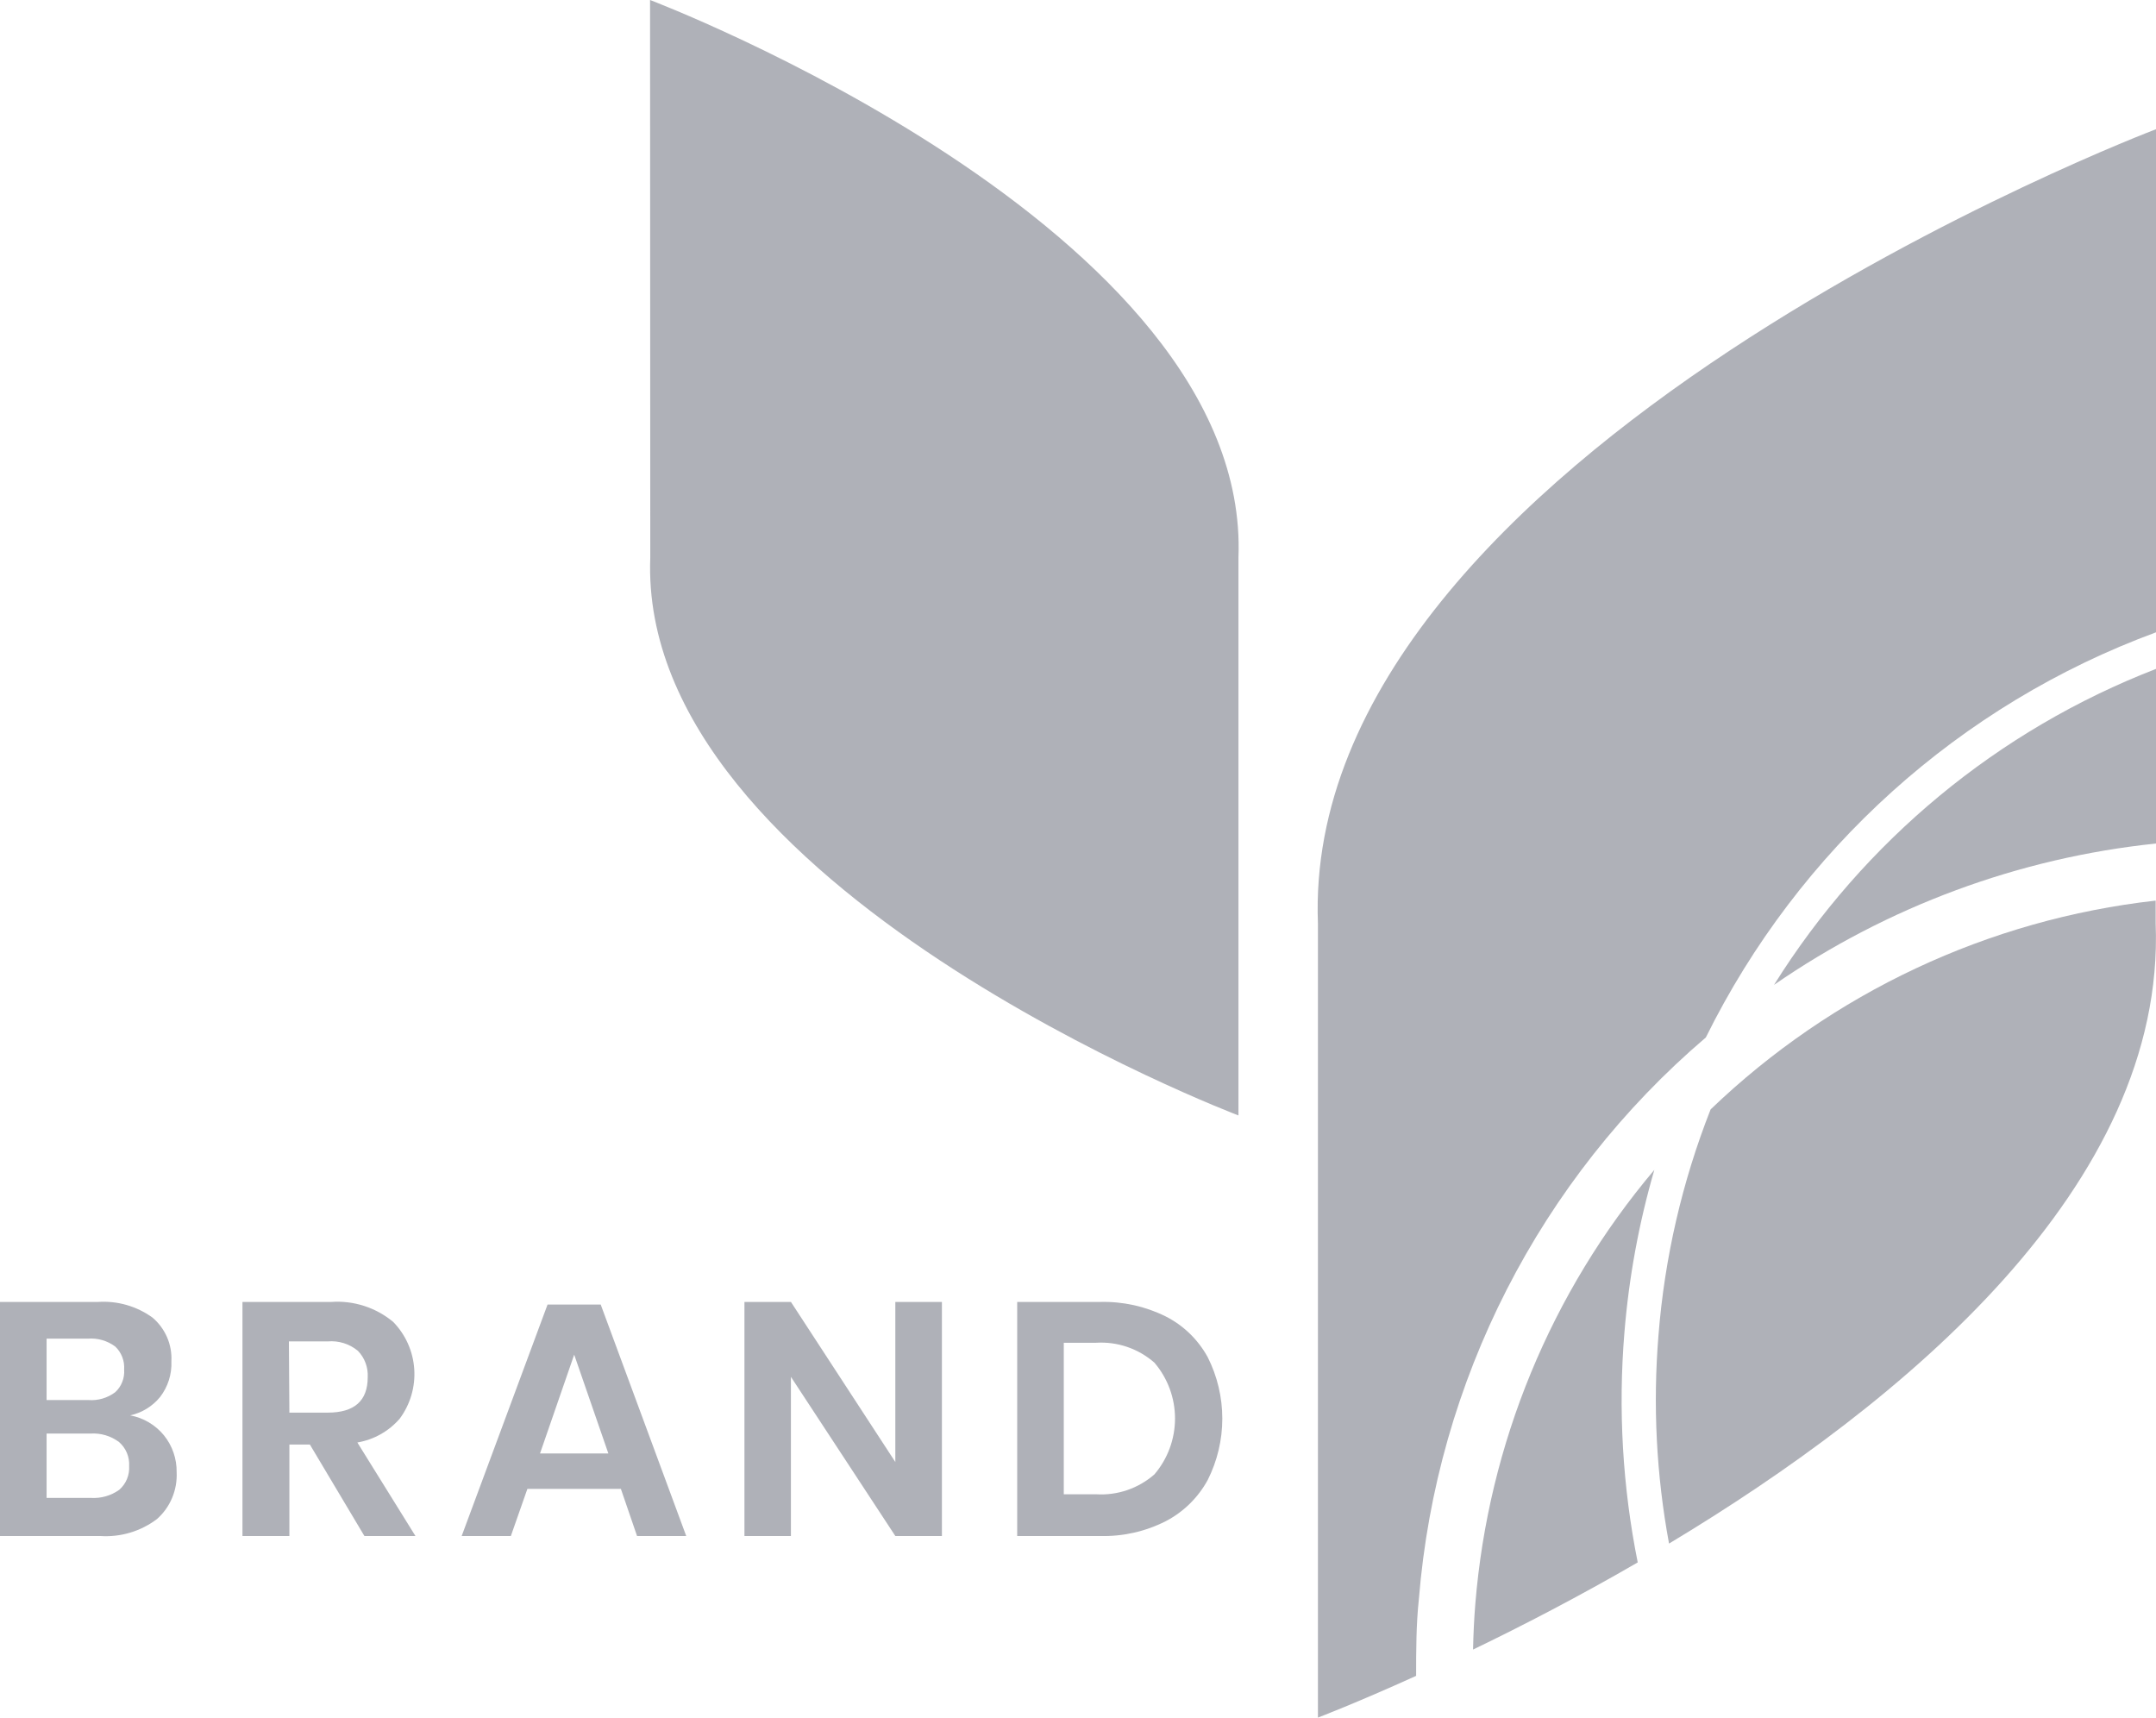
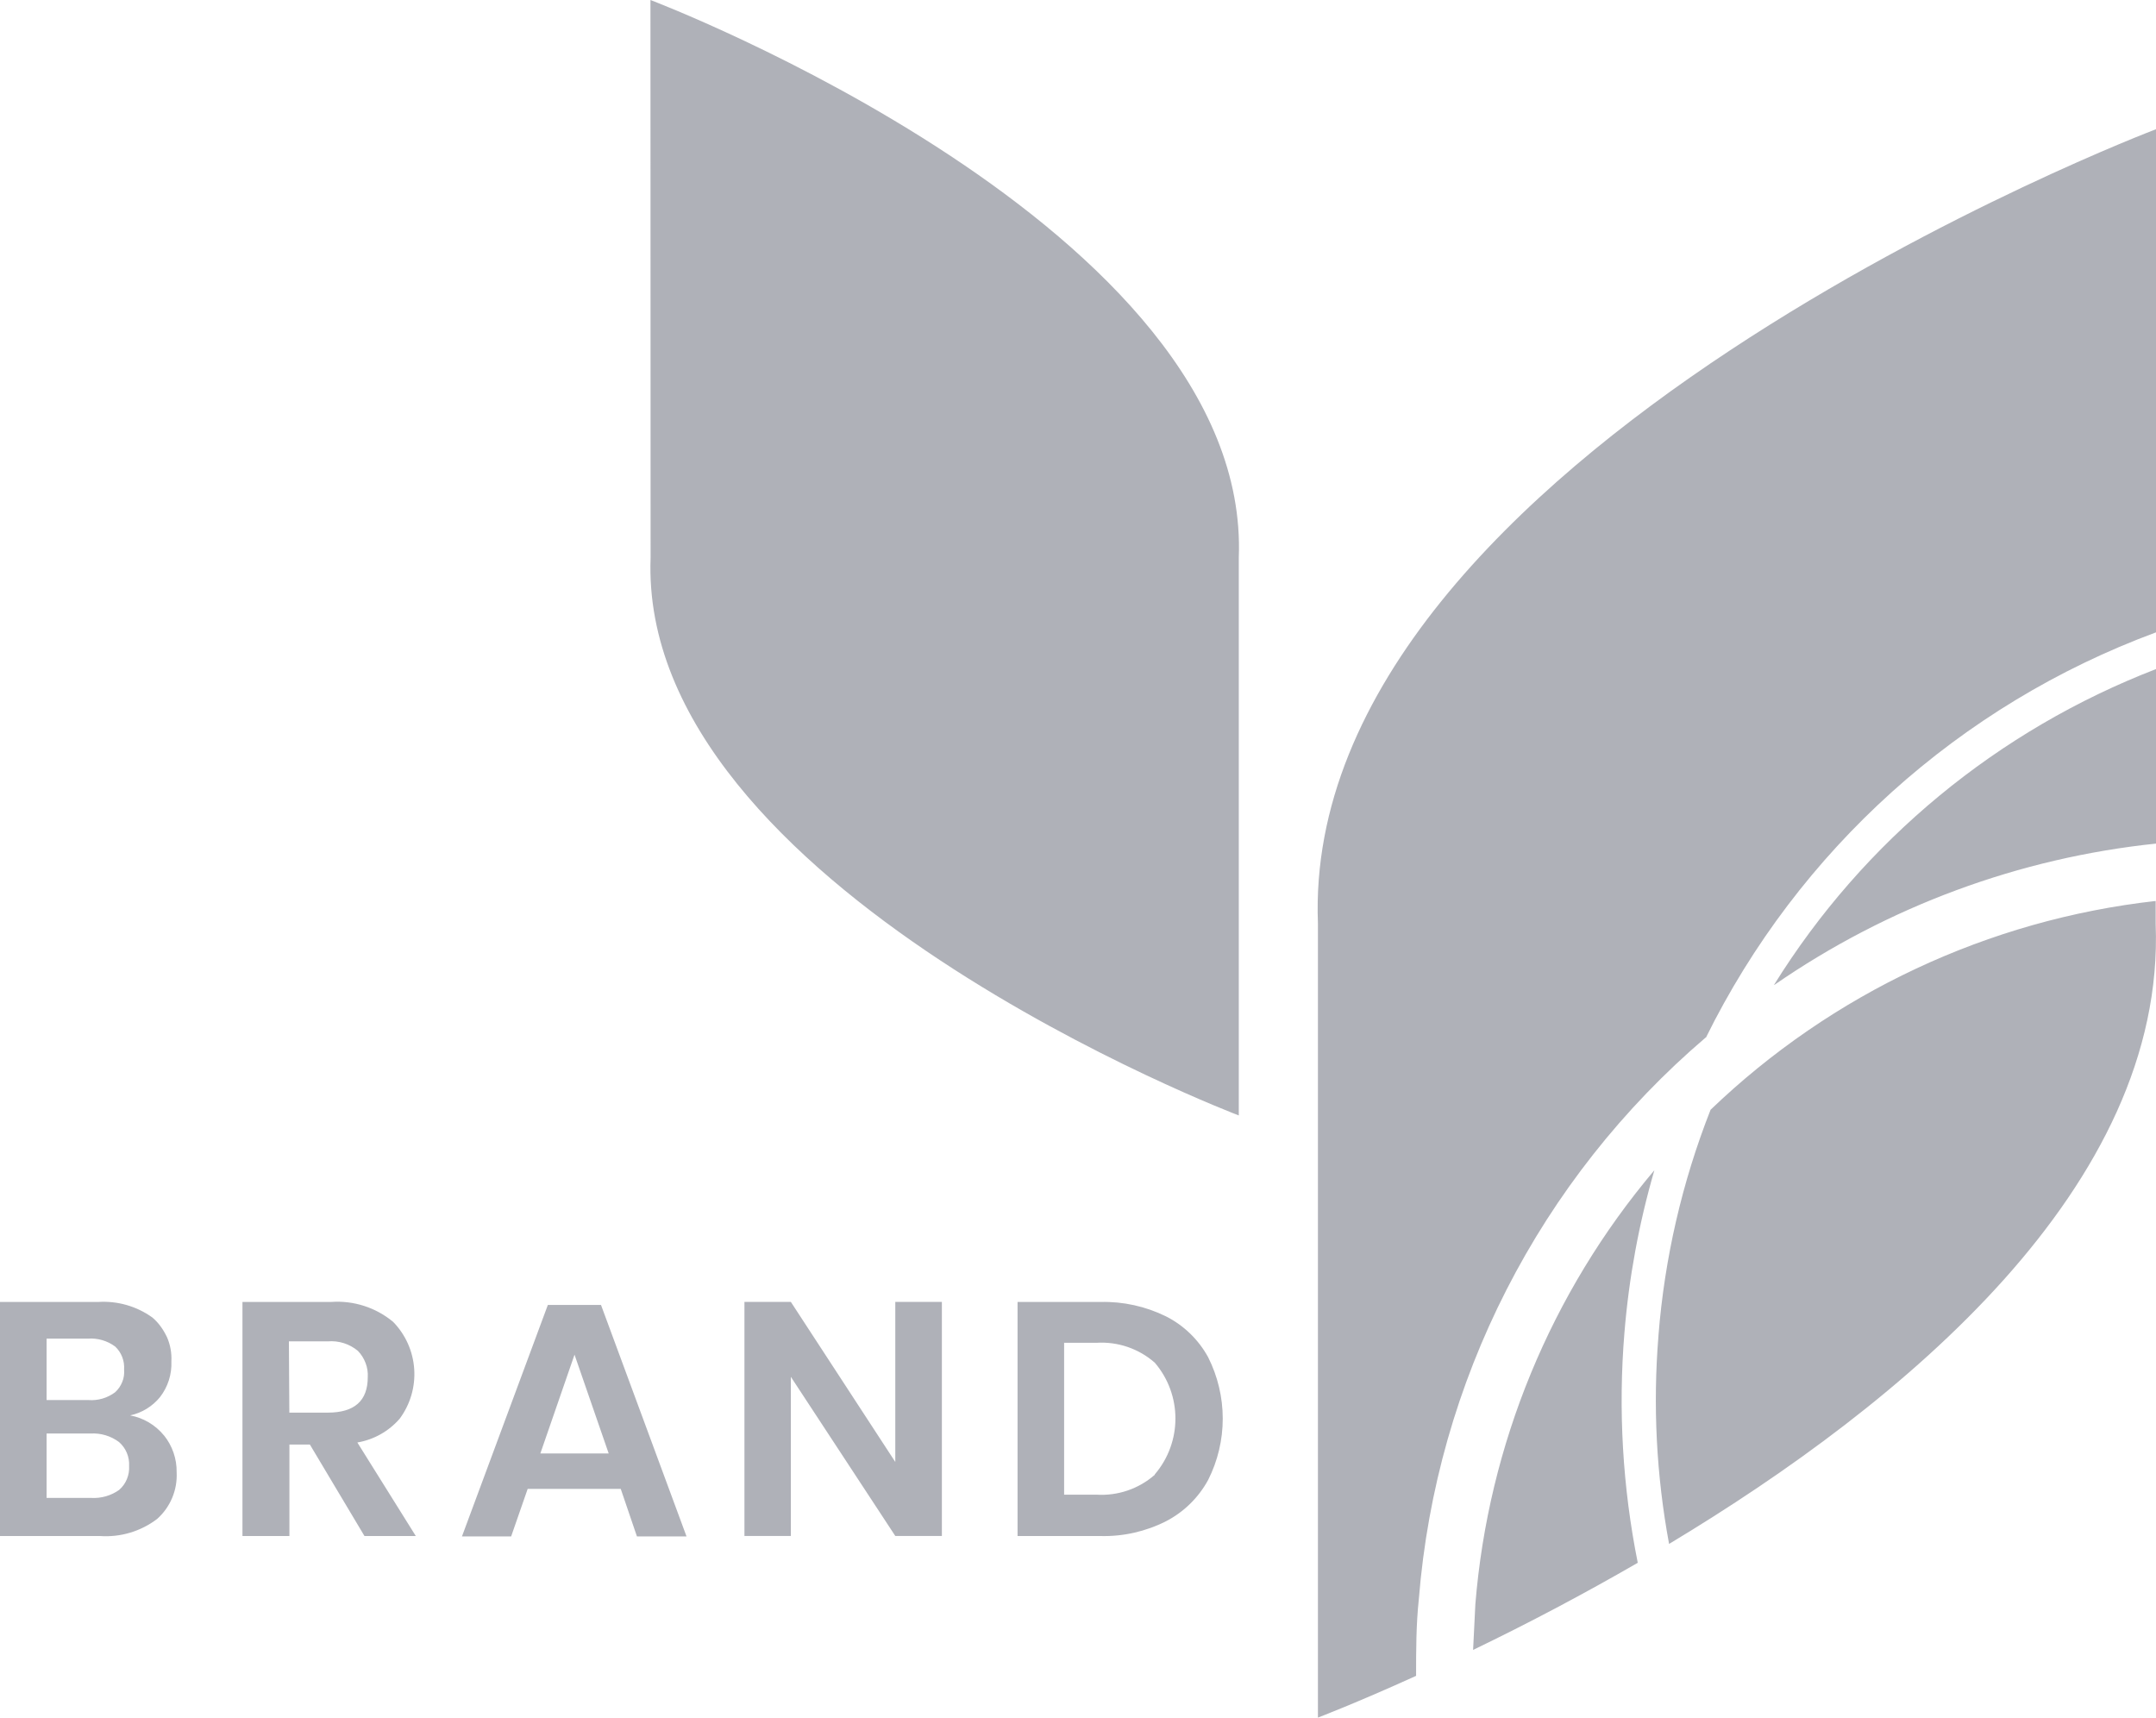
- <svg xmlns="http://www.w3.org/2000/svg" width="59" height="47" viewBox="0 0 59 47" fill="none">
-   <path d="M4.488 39.278C4.718 39.563 4.84 39.921 4.834 40.288C4.845 40.528 4.803 40.767 4.71 40.988C4.618 41.209 4.477 41.406 4.298 41.565C3.851 41.904 3.298 42.069 2.739 42.031H0V35.626H2.683C3.213 35.591 3.738 35.741 4.17 36.052C4.343 36.197 4.48 36.382 4.571 36.59C4.661 36.797 4.702 37.024 4.69 37.25C4.706 37.603 4.595 37.951 4.379 38.23C4.17 38.484 3.883 38.66 3.562 38.73C3.925 38.797 4.254 38.991 4.488 39.278ZM1.275 38.311H2.421C2.682 38.33 2.941 38.255 3.151 38.098C3.237 38.02 3.304 37.923 3.346 37.814C3.389 37.706 3.406 37.589 3.397 37.472C3.405 37.356 3.387 37.24 3.345 37.132C3.303 37.024 3.238 36.926 3.154 36.847C2.938 36.686 2.671 36.609 2.403 36.631H1.275V38.311ZM3.263 40.767C3.355 40.687 3.427 40.587 3.474 40.474C3.521 40.361 3.542 40.239 3.534 40.116C3.541 39.993 3.52 39.869 3.472 39.755C3.423 39.641 3.35 39.54 3.257 39.459C3.032 39.292 2.756 39.21 2.478 39.228H1.275V40.989H2.493C2.767 41.005 3.039 40.927 3.263 40.767Z" fill="#AFB1B8" />
-   <path d="M9.972 42.031L8.48 39.528H7.919V42.031H6.635V35.626H9.066C9.678 35.583 10.284 35.778 10.758 36.171C11.098 36.518 11.303 36.976 11.336 37.462C11.369 37.948 11.228 38.43 10.938 38.821C10.639 39.166 10.229 39.396 9.779 39.472L11.369 42.031H9.972ZM7.919 38.655H8.969C9.698 38.655 10.063 38.332 10.063 37.685C10.07 37.553 10.05 37.421 10.004 37.297C9.958 37.173 9.887 37.06 9.795 36.965C9.564 36.773 9.268 36.68 8.969 36.706H7.906L7.919 38.655Z" fill="#AFB1B8" />
-   <path d="M16.991 40.742H14.432L13.98 42.031H12.634L14.984 35.698H16.439L18.779 42.031H17.433L16.991 40.742ZM16.648 39.772L15.713 37.069L14.778 39.772H16.648Z" fill="#AFB1B8" />
-   <path d="M25.776 42.031H24.501L21.644 37.676V42.031H20.372V35.626H21.644L24.501 40.007V35.626H25.776V42.031Z" fill="#AFB1B8" />
-   <path d="M33.05 40.498C32.786 40.982 32.385 41.375 31.897 41.628C31.342 41.909 30.726 42.048 30.105 42.031H27.836V35.626H30.105C30.725 35.61 31.34 35.745 31.897 36.021C32.385 36.267 32.786 36.657 33.05 37.138C33.312 37.658 33.449 38.234 33.449 38.818C33.449 39.402 33.312 39.977 33.05 40.498ZM31.591 40.345C31.955 39.919 32.155 39.377 32.155 38.816C32.155 38.255 31.955 37.713 31.591 37.288C31.151 36.902 30.578 36.707 29.996 36.743H29.111V40.889H29.996C30.578 40.926 31.151 40.73 31.591 40.345Z" fill="#AFB1B8" />
-   <path d="M17.789 0C17.789 0 34.24 6.236 33.891 15.26V30.523C33.891 30.523 17.452 24.284 17.795 15.26L17.789 0Z" fill="#AFB1B8" />
-   <path d="M48.547 26.95C51.654 24.803 55.248 23.473 59 23.082V18.304C54.677 19.977 51.01 23.01 48.547 26.95Z" fill="#AFB1B8" />
-   <path d="M46.681 28.389C49.224 23.248 53.633 19.28 59 17.303V3.536C59 3.536 35.571 12.419 36.066 25.27V47C36.066 47 37.11 46.603 38.753 45.858C38.753 45.163 38.753 44.462 38.828 43.758C39.312 37.793 42.137 32.264 46.681 28.389Z" fill="#AFB1B8" />
-   <path d="M44.453 36.462C44.576 34.955 44.85 33.464 45.272 32.012C42.443 35.359 40.73 39.512 40.373 43.887C40.339 44.3 40.32 44.713 40.311 45.138C41.642 44.497 43.191 43.696 44.817 42.754C44.402 40.684 44.279 38.566 44.453 36.462Z" fill="#AFB1B8" />
-   <path d="M45.385 36.54C45.229 38.444 45.326 40.36 45.674 42.238C52.075 38.392 59.268 32.45 58.991 25.27V24.644C54.417 25.157 50.139 27.165 46.812 30.357C46.033 32.336 45.552 34.419 45.385 36.54Z" fill="#AFB1B8" />
+ <svg xmlns="http://www.w3.org/2000/svg" width="59" height="47" fill="#afb1b8">
+   <path d="M4.488 39.278a1.57 1.57 0 0 1 .346 1.011c.012.24-.03.48-.123.7a1.6 1.6 0 0 1-.413.577 2.32 2.32 0 0 1-1.558.466H0v-6.405h2.683a2.29 2.29 0 0 1 1.487.425c.173.146.3.33.4.538a1.47 1.47 0 0 1 .12.661 1.49 1.49 0 0 1-.312.98 1.45 1.45 0 0 1-.817.5 1.56 1.56 0 0 1 .926.548zm-3.213-.967H2.42c.26.02.52-.056.73-.213a.76.76 0 0 0 .196-.284c.043-.1.06-.225.05-.342a.79.79 0 0 0-.052-.34.77.77 0 0 0-.192-.285 1.11 1.11 0 0 0-.75-.216H1.275v1.68zm1.988 2.456a.77.77 0 0 0 .21-.294.8.8 0 0 0 .06-.357.81.81 0 0 0-.277-.657 1.18 1.18 0 0 0-.779-.232H1.275v1.762h1.22c.274.016.546-.062.77-.222zm6.71 1.263L8.48 39.528h-.56v2.503H6.635v-6.405h2.43a2.39 2.39 0 0 1 1.692.544c.34.348.545.806.578 1.292a2.05 2.05 0 0 1-.397 1.359 1.97 1.97 0 0 1-1.159.651l1.6 2.56H9.972zM7.92 38.655h1.05c.73 0 1.094-.323 1.094-.97a.92.92 0 0 0-.06-.388.97.97 0 0 0-.21-.332c-.23-.192-.527-.286-.826-.26H7.906l.012 1.95zM17 40.742h-2.56l-.452 1.3h-1.346l2.35-6.333h1.455l2.34 6.333H17.43l-.443-1.3zm-.343-.97l-.935-2.703-.935 2.703h1.87zm9.13 2.258H24.5l-2.858-4.355v4.355h-1.27v-6.405h1.27l2.858 4.38v-4.38h1.275v6.405zm7.274-1.532a2.76 2.76 0 0 1-1.153 1.13c-.555.28-1.17.42-1.792.404h-2.27v-6.405h2.27c.62-.016 1.235.12 1.792.394a2.71 2.71 0 0 1 1.153 1.117c.262.52.4 1.096.4 1.68s-.137 1.16-.4 1.68zm-1.46-.153a2.35 2.35 0 0 0 0-3.057 2.21 2.21 0 0 0-1.596-.544h-.885V40.9h.885a2.21 2.21 0 0 0 1.596-.544zM17.8 0s16.45 6.236 16.1 15.26v15.263s-16.44-6.24-16.096-15.263L17.8 0zm30.757 26.95a22.47 22.47 0 0 1 10.452-3.867v-4.778C54.677 19.977 51 23 48.547 26.95zM46.68 28.4A22.39 22.39 0 0 1 59 17.304V3.536S35.57 12.42 36.066 25.27V47s1.044-.397 2.686-1.142c0-.695 0-1.395.075-2.1a22.57 22.57 0 0 1 7.853-15.37zm-2.227 8.072c.123-1.507.398-2.998.82-4.45a21.04 21.04 0 0 0-4.899 11.874l-.062 1.252a68.03 68.03 0 0 0 4.506-2.384 22.59 22.59 0 0 1-.365-6.292zm.932.078a21.58 21.58 0 0 0 .29 5.698c6.4-3.846 13.594-9.787 13.316-16.968v-.626c-4.573.514-8.852 2.52-12.18 5.713a21.49 21.49 0 0 0-1.427 6.183z" />
</svg>
